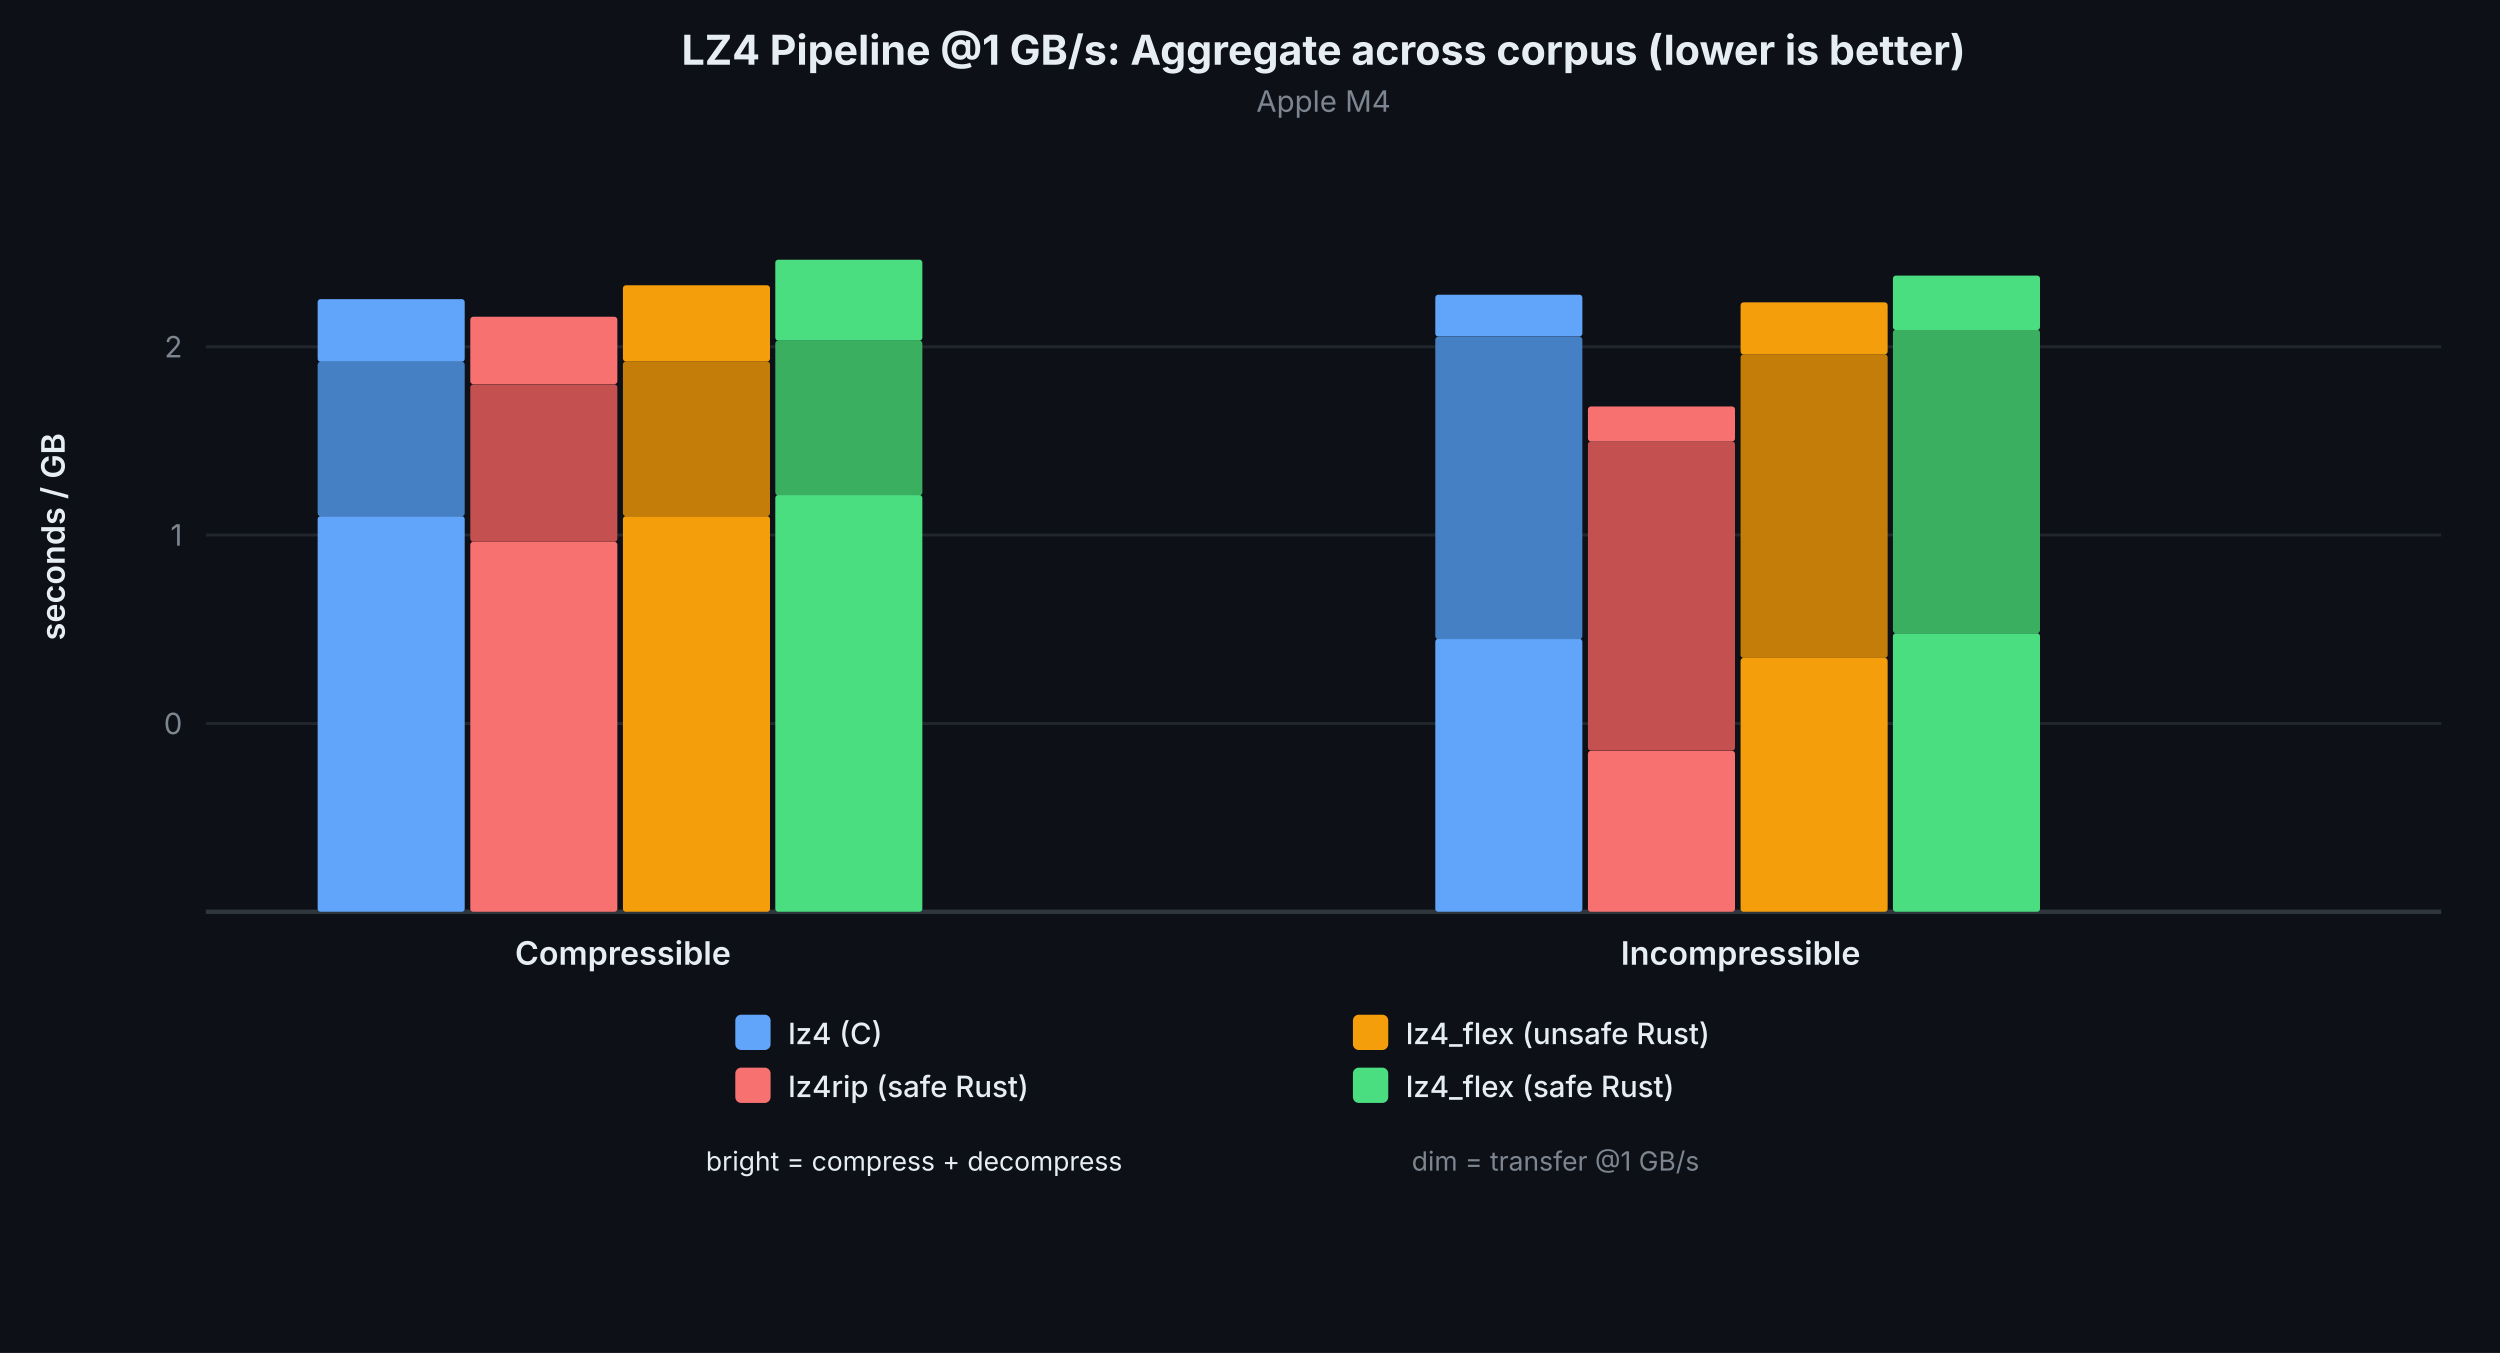
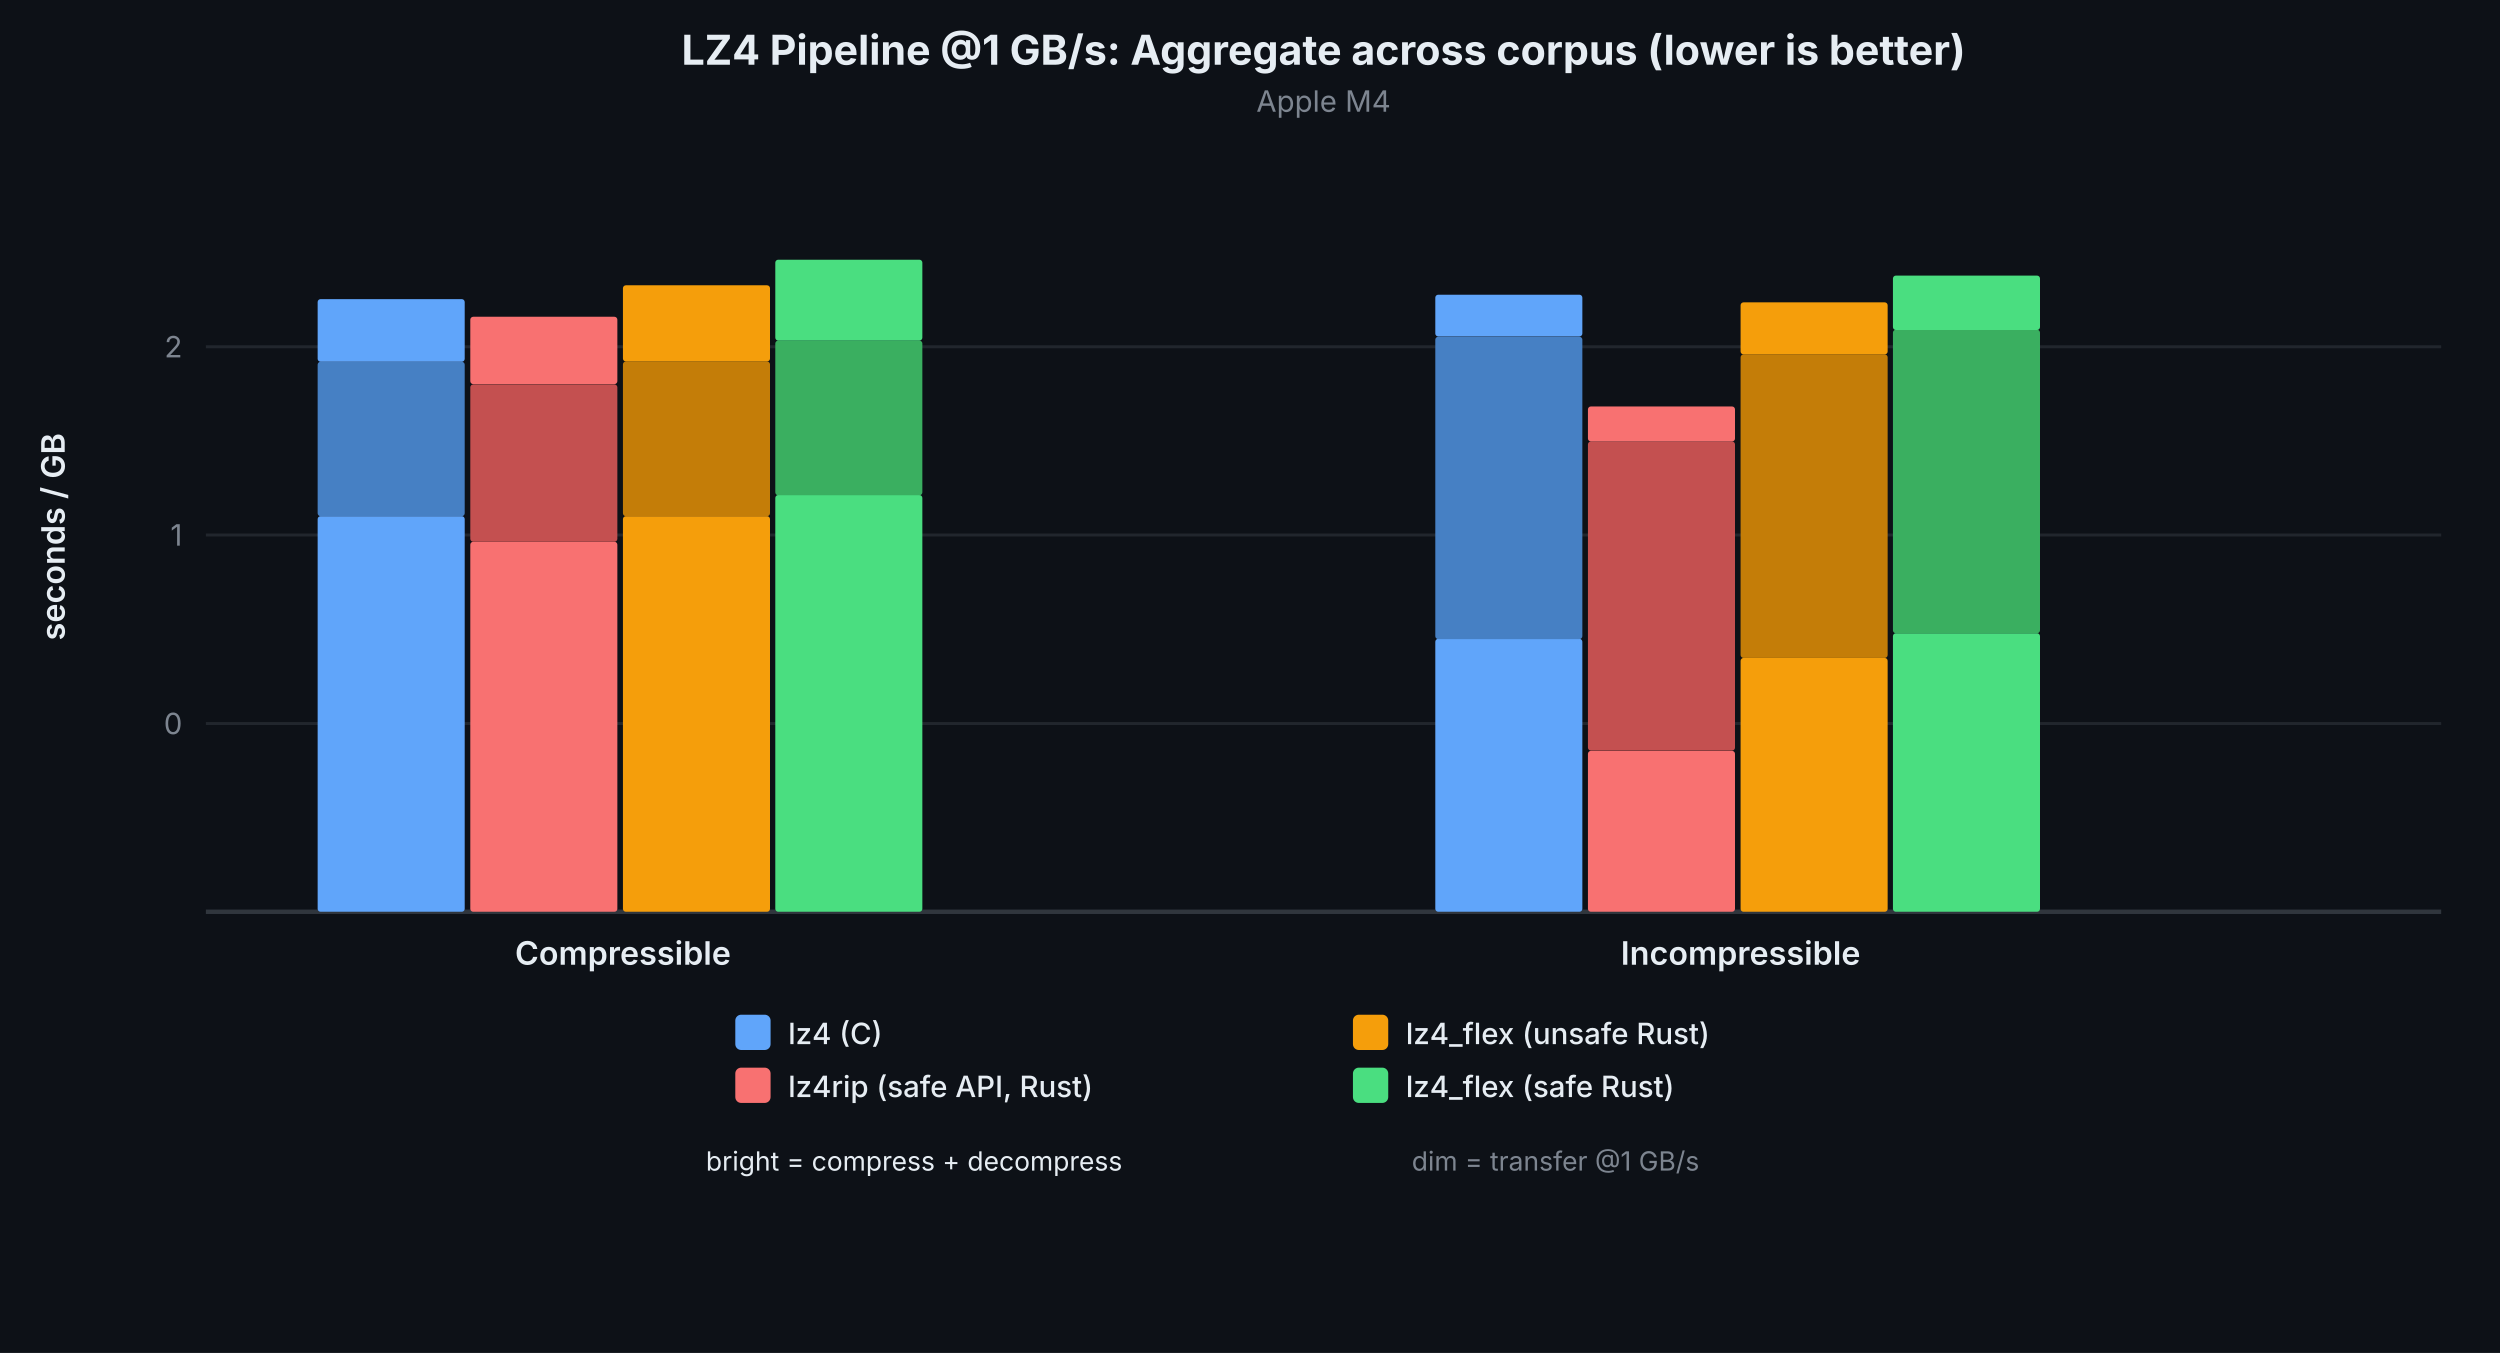
<svg xmlns="http://www.w3.org/2000/svg" viewBox="0 0 850 460" font-family="system-ui, -apple-system, sans-serif">
  <rect width="850" height="460" fill="#0d1117" />
  <text x="450.0" y="22" text-anchor="middle" fill="#e6edf3" font-size="14" font-weight="700">LZ4 Pipeline @1 GB/s: Aggregate across corpus (lower is better)</text>
  <text x="450.0" y="38" text-anchor="middle" fill="#7d8590" font-size="10">Apple M4</text>
  <line x1="70" y1="246.0" x2="830" y2="246.0" stroke="#21262d" stroke-width="1" />
  <text x="62" y="246.0" text-anchor="end" dominant-baseline="middle" fill="#7d8590" font-size="10">0</text>
  <line x1="70" y1="181.9" x2="830" y2="181.9" stroke="#21262d" stroke-width="1" />
  <text x="62" y="181.9" text-anchor="end" dominant-baseline="middle" fill="#7d8590" font-size="10">1</text>
  <line x1="70" y1="117.9" x2="830" y2="117.9" stroke="#21262d" stroke-width="1" />
  <text x="62" y="117.9" text-anchor="end" dominant-baseline="middle" fill="#7d8590" font-size="10">2</text>
  <line x1="70" y1="310" x2="830" y2="310" stroke="#30363d" stroke-width="1.5" />
  <text x="22" y="182.5" text-anchor="middle" fill="#e6edf3" font-size="11" font-weight="600" transform="rotate(-90,22,182.5)">seconds / GB</text>
  <rect x="108.0" y="175.5" width="50.0" height="134.5" fill="#60a5fa" rx="1" />
  <rect x="108.0" y="123.0" width="50.0" height="52.5" fill="#4680c4" rx="1" />
  <rect x="108.0" y="101.7" width="50.0" height="21.3" fill="#60a5fa" rx="1" />
  <rect x="159.9" y="184.2" width="50.0" height="125.8" fill="#f87171" rx="1" />
  <rect x="159.9" y="130.7" width="50.0" height="53.5" fill="#c45050" rx="1" />
  <rect x="159.9" y="107.7" width="50.0" height="22.9" fill="#f87171" rx="1" />
  <rect x="211.8" y="175.5" width="50.0" height="134.5" fill="#f59e0b" rx="1" />
  <rect x="211.8" y="122.9" width="50.0" height="52.6" fill="#c47d08" rx="1" />
  <rect x="211.8" y="97.0" width="50.0" height="25.9" fill="#f59e0b" rx="1" />
  <rect x="263.6" y="168.3" width="50.0" height="141.7" fill="#4ade80" rx="1" />
  <rect x="263.6" y="115.8" width="50.0" height="52.6" fill="#3aaf60" rx="1" />
  <rect x="263.6" y="88.3" width="50.0" height="27.5" fill="#4ade80" rx="1" />
  <text x="211.8" y="328" text-anchor="middle" fill="#e6edf3" font-size="11" font-weight="600">Compressible</text>
  <rect x="488.0" y="217.2" width="50.0" height="92.8" fill="#60a5fa" rx="1" />
  <rect x="488.0" y="114.5" width="50.0" height="102.8" fill="#4680c4" rx="1" />
  <rect x="488.0" y="100.2" width="50.0" height="14.2" fill="#60a5fa" rx="1" />
  <rect x="539.9" y="255.3" width="50.0" height="54.7" fill="#f87171" rx="1" />
  <rect x="539.9" y="150.1" width="50.0" height="105.1" fill="#c45050" rx="1" />
  <rect x="539.9" y="138.2" width="50.0" height="11.9" fill="#f87171" rx="1" />
  <rect x="591.8" y="223.7" width="50.0" height="86.3" fill="#f59e0b" rx="1" />
  <rect x="591.8" y="120.5" width="50.0" height="103.2" fill="#c47d08" rx="1" />
  <rect x="591.8" y="102.8" width="50.0" height="17.7" fill="#f59e0b" rx="1" />
  <rect x="643.6" y="215.3" width="50.0" height="94.7" fill="#4ade80" rx="1" />
  <rect x="643.6" y="112.1" width="50.0" height="103.2" fill="#3aaf60" rx="1" />
  <rect x="643.6" y="93.7" width="50.0" height="18.5" fill="#4ade80" rx="1" />
  <text x="591.8" y="328" text-anchor="middle" fill="#e6edf3" font-size="11" font-weight="600">Incompressible</text>
  <rect x="250" y="345" width="12" height="12" fill="#60a5fa" rx="2" />
  <text x="268" y="355" fill="#e6edf3" font-size="10" font-weight="500">lz4 (C)</text>
  <rect x="250" y="363" width="12" height="12" fill="#f87171" rx="2" />
-   <text x="268" y="373" fill="#e6edf3" font-size="10" font-weight="500">lz4rip (safe Rust)</text>
+   <text x="268" y="373" fill="#e6edf3" font-size="10" font-weight="500">lz4rip (safe API, Rust)</text>
  <rect x="460" y="345" width="12" height="12" fill="#f59e0b" rx="2" />
  <text x="478" y="355" fill="#e6edf3" font-size="10" font-weight="500">lz4_flex (unsafe Rust)</text>
  <rect x="460" y="363" width="12" height="12" fill="#4ade80" rx="2" />
  <text x="478" y="373" fill="#e6edf3" font-size="10" font-weight="500">lz4_flex (safe Rust)</text>
  <text x="240" y="398" fill="#e6edf3" font-size="9">bright = compress + decompress</text>
  <text x="480" y="398" fill="#7d8590" font-size="9">dim = transfer @1 GB/s</text>
</svg>
